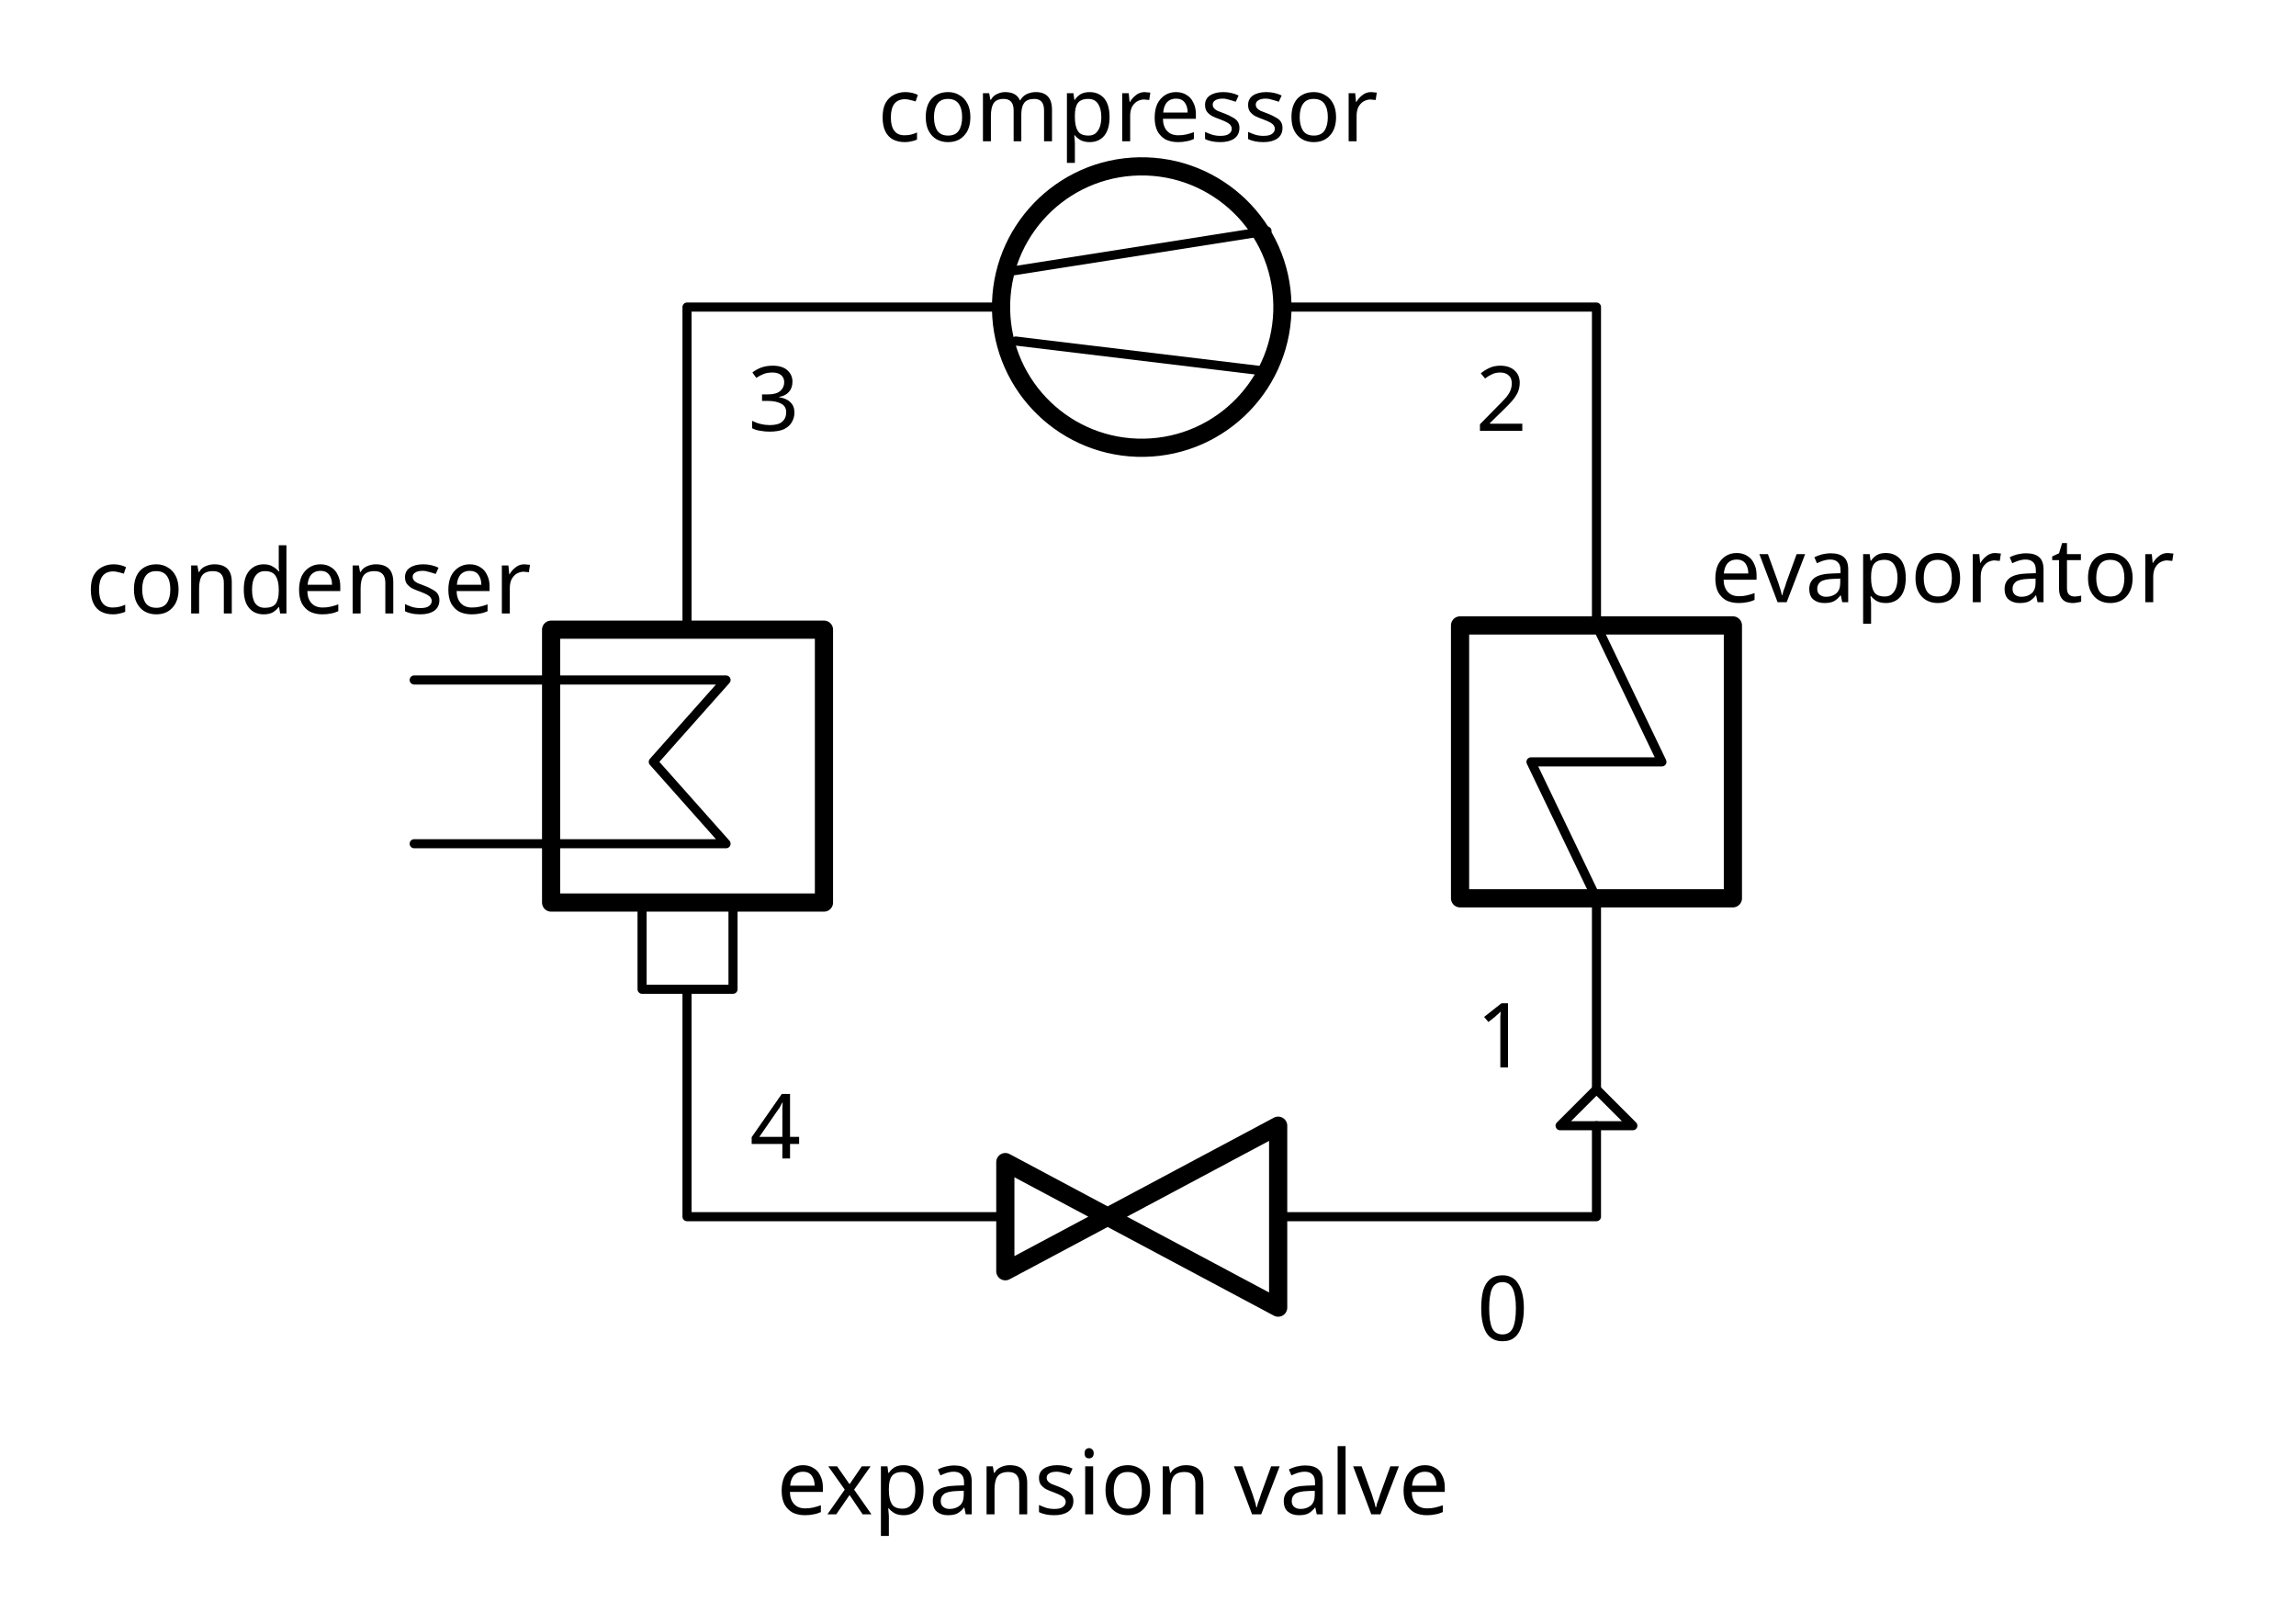
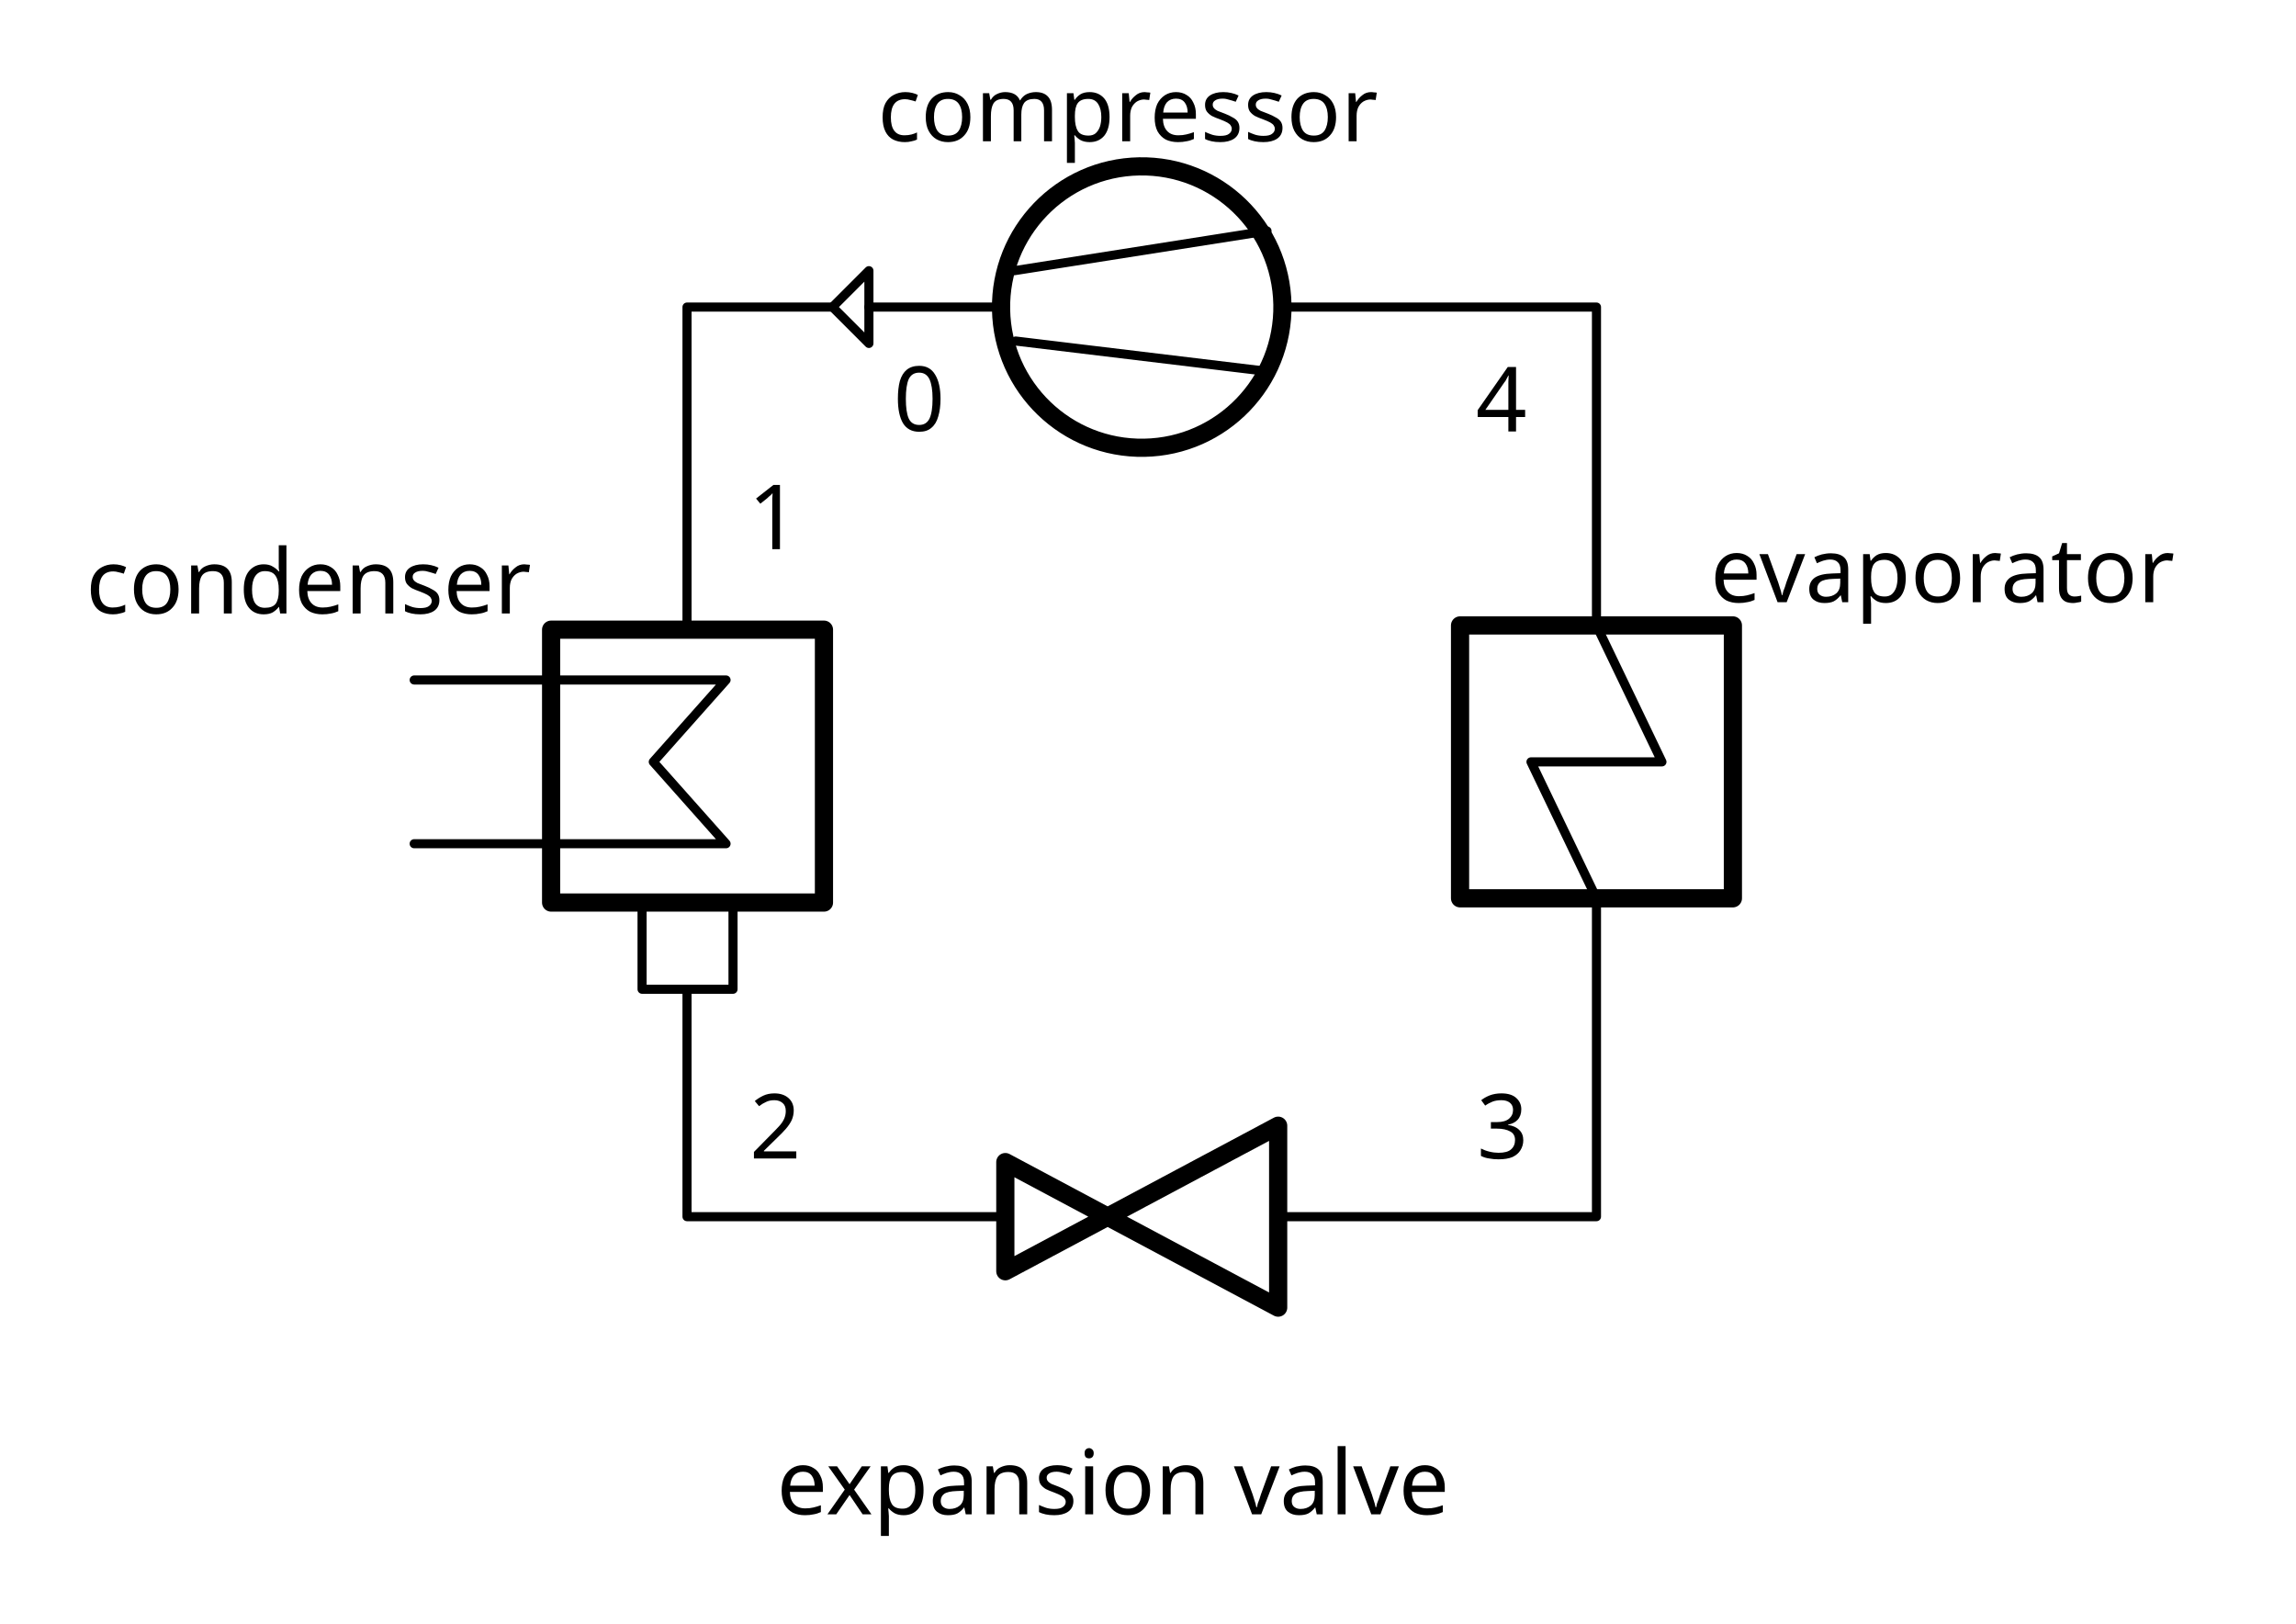
<svg xmlns="http://www.w3.org/2000/svg" xmlns:xlink="http://www.w3.org/1999/xlink" id="svg8" version="1.1" viewBox="0 0 126.229 89.268" height="89.268mm" width="126.229mm">
  <defs id="defs2">
    <linearGradient id="linearGradient2073">
      <stop id="stop2069" offset="0" style="stop-color:#000000;stop-opacity:1;" />
      <stop id="stop2071" offset="1" style="stop-color:#000000;stop-opacity:0;" />
    </linearGradient>
    <rect id="rect1009" height="0" width="12.5" y="-75" x="50" />
    <linearGradient gradientTransform="translate(0.2924316,-2.377988)" gradientUnits="userSpaceOnUse" y2="204.982" x2="223.365" y1="204.982" x1="221.694" id="linearGradient2075" xlink:href="#linearGradient2073" />
  </defs>
  <g id="layer1" transform="translate(-82.22951,-38.12139)">
    <g transform="rotate(90,64.30125,-99.43324)" id="g2293-1" style="stroke-width:1;stroke-linecap:round;stroke-linejoin:round;stroke-miterlimit:4;stroke-dasharray:none">
      <path style="fill:none;stroke:#000000;stroke-width:0.5;stroke-linecap:round;stroke-linejoin:round;stroke-miterlimit:4;stroke-dasharray:none;stroke-opacity:1" d="m 248.234,-140.132 3e-5,-17.146 -4.5,4 -4.5,-4 -1e-5,17.146" id="path984-0-9-9-9" />
      <path id="rect986-1-1-0-2" style="fill:none;stroke:#000000;stroke-width:1;stroke-linecap:round;stroke-linejoin:round;stroke-miterlimit:4;stroke-dasharray:none" d="m 236.468,-162.661 15,1e-5 v 15 h -15 z" />
      <path style="fill:none;stroke:#000000;stroke-width:0.5;stroke-linecap:round;stroke-linejoin:round;stroke-miterlimit:4;stroke-dasharray:none;stroke-opacity:1" d="m 251.234,-157.661 h 5 l 10e-6,5 h -5" id="path987-2-9" />
    </g>
    <path style="fill:none;stroke:#000000;stroke-width:1;stroke-linecap:round;stroke-linejoin:round;stroke-miterlimit:4;stroke-dasharray:none;stroke-opacity:1" d="M 152.5,110 V 100 L 137.5,108 v -6 z" id="path1057-2-6-6-9" />
-     <path style="fill:none;stroke:#000000;stroke-width:0.5;stroke-linecap:round;stroke-linejoin:round;stroke-miterlimit:4;stroke-dasharray:none;stroke-opacity:1" d="M 137.265,55 H 120 V 72.733" id="path984-0-9-9-9-7-0-1-5-0-8" />
+     <path style="fill:none;stroke:#000000;stroke-width:0.5;stroke-linecap:round;stroke-linejoin:round;stroke-miterlimit:4;stroke-dasharray:none;stroke-opacity:1" d="m 137.265,55 -7.265,0 m -2,0 -8,0 V 72.733" id="path984-0-9-9-9-7-0-1-5-0-8" />
    <path style="fill:none;stroke:#000000;stroke-width:0.5;stroke-linecap:round;stroke-linejoin:round;stroke-miterlimit:4;stroke-dasharray:none;stroke-opacity:1" d="m 120,92.5 v 12.5 h 17.5" id="path984-0-9-9-9-7-0-1-5-0-8-4" />
    <path style="fill:none;stroke:#000000;stroke-width:0.5;stroke-linecap:round;stroke-linejoin:round;stroke-miterlimit:4;stroke-dasharray:none;stroke-opacity:1" d="m 152.735,55.001 c 1.665,-0.003 13.751,-0.002 17.265,-9.81e-4 l -1e-5,17.5" id="path984-0-9-9-9-7-6" />
    <ellipse style="color:#000000;clip-rule:nonzero;display:inline;overflow:visible;visibility:visible;isolation:auto;mix-blend-mode:normal;color-interpolation:sRGB;color-interpolation-filters:linearRGB;solid-color:#000000;solid-opacity:1;fill:none;fill-opacity:0.667;fill-rule:nonzero;stroke:#000000;stroke-width:1;stroke-linecap:round;stroke-linejoin:round;stroke-miterlimit:4;stroke-dasharray:none;stroke-dashoffset:0;stroke-opacity:1;color-rendering:auto;image-rendering:auto;shape-rendering:auto;text-rendering:auto;enable-background:accumulate" id="path4405-2-2" cx="143.988" cy="57.597" transform="rotate(-1.02958)" rx="7.735" ry="7.735" />
    <path style="fill:none;fill-rule:evenodd;stroke:#000000;stroke-width:0.5;stroke-linecap:round;stroke-linejoin:round;stroke-miterlimit:4;stroke-dasharray:none;stroke-opacity:1" d="m 138,53 13.887,-2.184" id="path4585-2" />
    <path style="fill:none;fill-rule:evenodd;stroke:#000000;stroke-width:0.5;stroke-linecap:round;stroke-linejoin:round;stroke-miterlimit:4;stroke-dasharray:none;stroke-opacity:1" d="M 152.026,58.55 138.07,56.867" id="path4587-8" />
    <g transform="rotate(180,158.3083,135.5)" id="g1624-4-7-0-3-8-3" style="stroke-width:1;stroke-linecap:round;stroke-linejoin:round;stroke-miterlimit:4;stroke-dasharray:none">
      <path style="fill:none;stroke:#000000;stroke-width:0.5;stroke-linecap:round;stroke-linejoin:round;stroke-miterlimit:4;stroke-dasharray:none;stroke-opacity:1" d="m 146.617,198.5 -3.6,-7.5 h 7.2 l -3.6,-7.5" id="path960-8-0-25-4-8-6-6-6" />
    </g>
    <path style="fill:none;stroke:#000000;stroke-width:1;stroke-linecap:round;stroke-linejoin:round;stroke-miterlimit:4;stroke-dasharray:none;stroke-opacity:1" d="M 162.5,72.5 V 87.5 H 177.5 V 72.5 Z" id="path1057-2-7-1-9" />
-     <path style="fill:none;stroke:#000000;stroke-width:0.5;stroke-linecap:round;stroke-linejoin:round;stroke-miterlimit:4;stroke-dasharray:none;stroke-opacity:1" d="M 170,98 V 87.5" id="path984-0-9-9-9-7-0-1-5-0-8-4-7" />
-     <path style="fill:none;stroke:#000000;stroke-width:0.5;stroke-linecap:round;stroke-linejoin:round;stroke-miterlimit:4;stroke-dasharray:none;stroke-opacity:1" d="m 152.5,105 h 17.5 V 100" id="path984-0-9-9-9-7-6-9" />
+     <path style="fill:none;stroke:#000000;stroke-width:0.5;stroke-linecap:round;stroke-linejoin:round;stroke-miterlimit:4;stroke-dasharray:none;stroke-opacity:1" d="m 152.5,105 h 17.5 v -17.5" id="path984-0-9-9-9-7-6-9" />
    <text id="text1025-3-9-3" y="45.887" x="130.487" style="font-size:4.939px;line-height:1.25;font-family:sans-serif;stroke-width:0.265;stroke-linecap:round;stroke-linejoin:round" xml:space="preserve">
      <tspan style="stroke-width:0.265;stroke-linecap:round;stroke-linejoin:round" y="45.887" x="130.487" id="tspan1023-6-9-1">compressor</tspan>
    </text>
    <text id="text1025-3-9-3-3" y="71.841" x="86.957" style="font-size:4.939px;line-height:1.25;font-family:sans-serif;stroke-width:0.265;stroke-linecap:round;stroke-linejoin:round" xml:space="preserve">
      <tspan style="stroke-width:0.265;stroke-linecap:round;stroke-linejoin:round" y="71.841" x="86.957" id="tspan1023-6-9-1-6">condenser</tspan>
    </text>
    <text id="text1025-3-9-3-7" y="71.22" x="176.268" style="font-size:4.939px;line-height:1.25;font-family:sans-serif;stroke-width:0.265;stroke-linecap:round;stroke-linejoin:round" xml:space="preserve">
      <tspan style="stroke-width:0.265;stroke-linecap:round;stroke-linejoin:round" y="71.22" x="176.268" id="tspan1023-6-9-1-5">evaporator</tspan>
    </text>
    <text id="text1025-3-9-3-1-4" y="121.363" x="124.937" style="font-size:4.939px;line-height:1.25;font-family:sans-serif;stroke-width:0.265;stroke-linecap:round;stroke-linejoin:round" xml:space="preserve">
      <tspan style="stroke-width:0.265;stroke-linecap:round;stroke-linejoin:round" y="121.363" x="124.937" id="tspan1023-6-9-1-9-3">expansion valve</tspan>
    </text>
-     <path style="fill:none;fill-rule:evenodd;stroke:#000000;stroke-width:0.5;stroke-linecap:round;stroke-linejoin:round;stroke-miterlimit:4;stroke-dasharray:none;stroke-opacity:1" d="m 168,100 2,-2 2,2 z" id="path4652-12-9-60-5-4-2" />
-     <text xml:space="preserve" style="font-size:4.939px;line-height:1.25;font-family:sans-serif;stroke-width:0.265;stroke-linecap:round;stroke-linejoin:round" x="163.43" y="111.798" id="text1297-0-9-8-6-9-4-7-6-7-8-6-9-0">
-       <tspan id="tspan1295-2-3-0-3-5-7-3-5-0-5-24-7-5" x="163.43" y="111.798" style="stroke-width:0.265;stroke-linecap:round;stroke-linejoin:round">0</tspan>
+     <path style="fill:none;fill-rule:evenodd;stroke:#000000;stroke-width:0.5;stroke-linecap:round;stroke-linejoin:round;stroke-miterlimit:4;stroke-dasharray:none;stroke-opacity:1" d="m 130,57 -2,-2 2,-2 z" id="path4652-12-9-60-5-4-2" />
+     <text xml:space="preserve" style="font-size:4.939px;line-height:1.25;font-family:sans-serif;stroke-width:0.265;stroke-linecap:round;stroke-linejoin:round" x="163.43" y="101.799" id="text1297-0-9-8-6-9-4-7-6-7-8-6-9-0">
+       <tspan id="tspan1295-2-3-0-3-5-7-3-5-0-5-24-7-5" x="163.43" y="101.799" style="stroke-width:0.265;stroke-linecap:round;stroke-linejoin:round">3</tspan>
    </text>
-     <text xml:space="preserve" style="font-size:4.939px;line-height:1.25;font-family:sans-serif;stroke-width:0.265;stroke-linecap:round;stroke-linejoin:round" x="163.385" y="96.8" id="text1297-0-9-8-6-9-4-7-6-7-8-6-9-5">
-       <tspan id="tspan1295-2-3-0-3-5-7-3-5-0-5-24-7-1" x="163.385" y="96.8" style="stroke-width:0.265;stroke-linecap:round;stroke-linejoin:round">1</tspan>
+     <text xml:space="preserve" style="font-size:4.939px;line-height:1.25;font-family:sans-serif;stroke-width:0.265;stroke-linecap:round;stroke-linejoin:round" x="131.358" y="61.807" id="text1297-0-9-8-6-9-4-7-6-7-8-6-9-5">
+       <tspan id="tspan1295-2-3-0-3-5-7-3-5-0-5-24-7-1" x="131.358" y="61.807" style="stroke-width:0.265;stroke-linecap:round;stroke-linejoin:round">0</tspan>
    </text>
-     <text xml:space="preserve" style="font-size:4.939px;line-height:1.25;font-family:sans-serif;stroke-width:0.265;stroke-linecap:round;stroke-linejoin:round" x="163.358" y="61.801" id="text1297-0-9-8-6-9-4-7-6-7-8-6-9-5-3">
-       <tspan id="tspan1295-2-3-0-3-5-7-3-5-0-5-24-7-1-0" x="163.358" y="61.801" style="stroke-width:0.265;stroke-linecap:round;stroke-linejoin:round">2</tspan>
+     <text xml:space="preserve" style="font-size:4.939px;line-height:1.25;font-family:sans-serif;stroke-width:0.265;stroke-linecap:round;stroke-linejoin:round" x="163.358" y="61.839" id="text1297-0-9-8-6-9-4-7-6-7-8-6-9-5-3">
+       <tspan id="tspan1295-2-3-0-3-5-7-3-5-0-5-24-7-1-0" x="163.358" y="61.839" style="stroke-width:0.265;stroke-linecap:round;stroke-linejoin:round">4</tspan>
    </text>
-     <text xml:space="preserve" style="font-size:4.939px;line-height:1.25;font-family:sans-serif;stroke-width:0.265;stroke-linecap:round;stroke-linejoin:round" x="123.358" y="61.801" id="text1297-0-9-8-6-9-4-7-6-7-8-6-9-5-3-4">
-       <tspan id="tspan1295-2-3-0-3-5-7-3-5-0-5-24-7-1-0-5" x="123.358" y="61.801" style="stroke-width:0.265;stroke-linecap:round;stroke-linejoin:round">3</tspan>
+     <text xml:space="preserve" style="font-size:4.939px;line-height:1.25;font-family:sans-serif;stroke-width:0.265;stroke-linecap:round;stroke-linejoin:round" x="123.358" y="68.307" id="text1297-0-9-8-6-9-4-7-6-7-8-6-9-5-3-4">
+       <tspan id="tspan1295-2-3-0-3-5-7-3-5-0-5-24-7-1-0-5" x="123.358" y="68.307" style="stroke-width:0.265;stroke-linecap:round;stroke-linejoin:round">1</tspan>
    </text>
    <text xml:space="preserve" style="font-size:4.939px;line-height:1.25;font-family:sans-serif;stroke-width:0.265;stroke-linecap:round;stroke-linejoin:round" x="123.447" y="101.8" id="text1297-0-9-8-6-9-4-7-6-7-8-6-9-5-3-4-9">
-       <tspan id="tspan1295-2-3-0-3-5-7-3-5-0-5-24-7-1-0-5-6" x="123.447" y="101.8" style="stroke-width:0.265;stroke-linecap:round;stroke-linejoin:round">4</tspan>
+       <tspan id="tspan1295-2-3-0-3-5-7-3-5-0-5-24-7-1-0-5-6" x="123.447" y="101.8" style="stroke-width:0.265;stroke-linecap:round;stroke-linejoin:round">2</tspan>
    </text>
  </g>
</svg>
